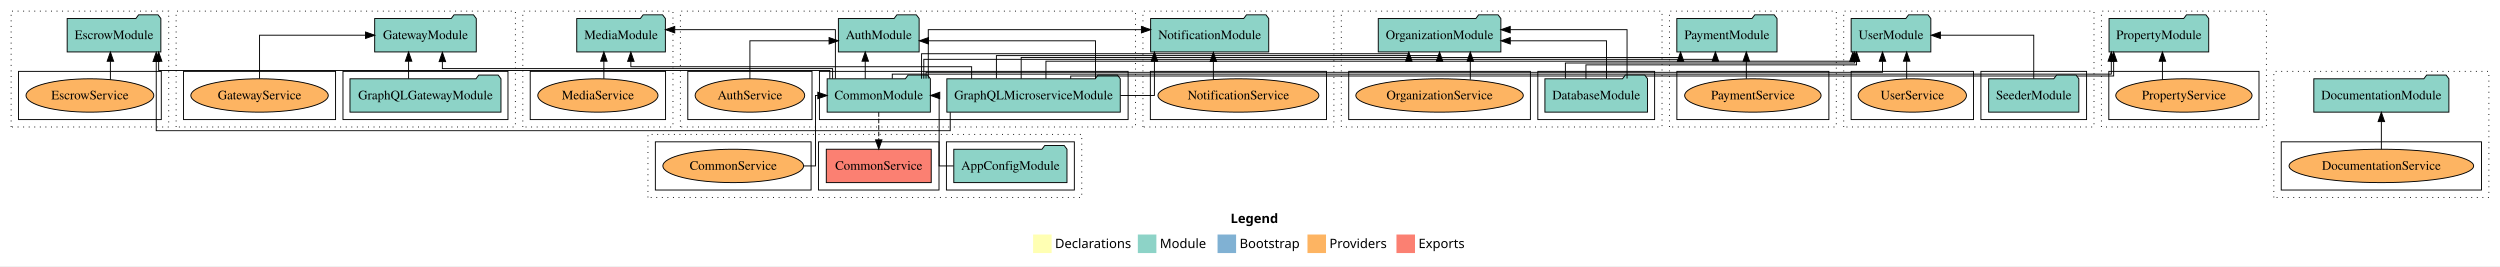
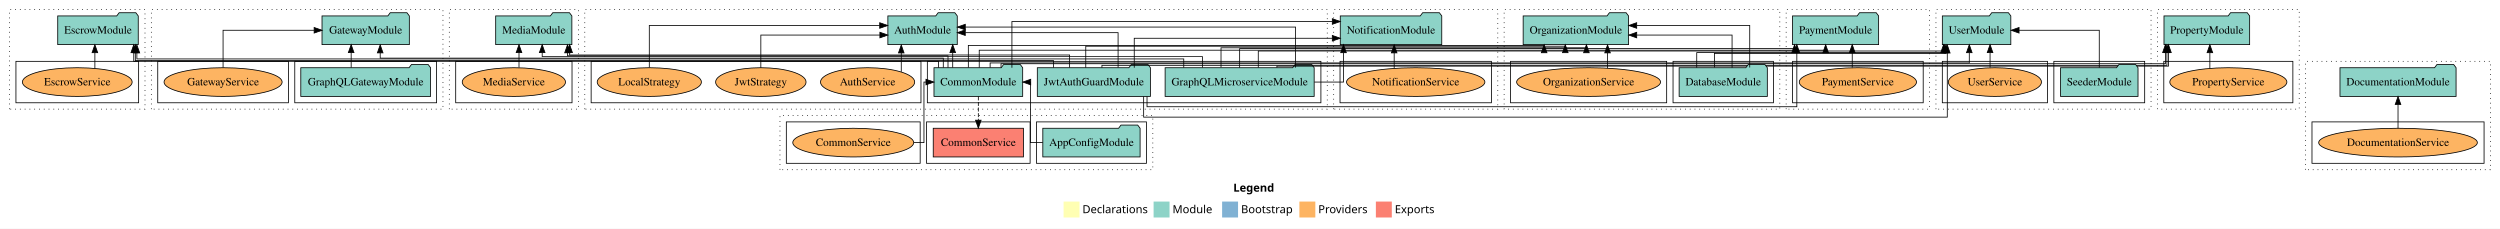
- <svg xmlns="http://www.w3.org/2000/svg" width="2697pt" height="287pt" viewBox="0.00 0.00 2697.00 287.00">
+ <svg xmlns="http://www.w3.org/2000/svg" width="3138pt" height="287pt" viewBox="0.00 0.00 3138.00 287.00">
  <g id="graph0" class="graph" transform="scale(1 1) rotate(0) translate(4 283)">
-     <polygon fill="white" stroke="transparent" points="-4,4 -4,-283 2693,-283 2693,4 -4,4" />
-     <text text-anchor="start" x="1323.51" y="-42.4" font-family="Times-12" font-weight="bold" font-size="14.00">Legend</text>
-     <polygon fill="#ffffb3" stroke="transparent" points="1110.5,-10 1110.5,-30 1130.5,-30 1130.5,-10 1110.5,-10" />
-     <text text-anchor="start" x="1134.13" y="-15.4" font-family="Times-12" font-size="14.00">  Declarations</text>
-     <polygon fill="#8dd3c7" stroke="transparent" points="1223.5,-10 1223.5,-30 1243.5,-30 1243.5,-10 1223.5,-10" />
-     <text text-anchor="start" x="1247.23" y="-15.4" font-family="Times-12" font-size="14.00">  Module</text>
-     <polygon fill="#80b1d3" stroke="transparent" points="1309.5,-10 1309.5,-30 1329.5,-30 1329.5,-10 1309.5,-10" />
-     <text text-anchor="start" x="1333.28" y="-15.4" font-family="Times-12" font-size="14.00">  Bootstrap</text>
-     <polygon fill="#fdb462" stroke="transparent" points="1406.5,-10 1406.5,-30 1426.5,-30 1426.5,-10 1406.5,-10" />
-     <text text-anchor="start" x="1430.17" y="-15.4" font-family="Times-12" font-size="14.00">  Providers</text>
-     <polygon fill="#fb8072" stroke="transparent" points="1502.5,-10 1502.5,-30 1522.5,-30 1522.5,-10 1502.5,-10" />
-     <text text-anchor="start" x="1526.23" y="-15.4" font-family="Times-12" font-size="14.00">  Exports</text>
+     <polygon fill="white" stroke="transparent" points="-4,4 -4,-283 3134,-283 3134,4 -4,4" />
+     <text text-anchor="start" x="1544.01" y="-42.4" font-family="Times-12" font-weight="bold" font-size="14.00">Legend</text>
+     <polygon fill="#ffffb3" stroke="transparent" points="1331,-10 1331,-30 1351,-30 1351,-10 1331,-10" />
+     <text text-anchor="start" x="1354.63" y="-15.4" font-family="Times-12" font-size="14.00">  Declarations</text>
+     <polygon fill="#8dd3c7" stroke="transparent" points="1444,-10 1444,-30 1464,-30 1464,-10 1444,-10" />
+     <text text-anchor="start" x="1467.73" y="-15.4" font-family="Times-12" font-size="14.00">  Module</text>
+     <polygon fill="#80b1d3" stroke="transparent" points="1530,-10 1530,-30 1550,-30 1550,-10 1530,-10" />
+     <text text-anchor="start" x="1553.78" y="-15.4" font-family="Times-12" font-size="14.00">  Bootstrap</text>
+     <polygon fill="#fdb462" stroke="transparent" points="1627,-10 1627,-30 1647,-30 1647,-10 1627,-10" />
+     <text text-anchor="start" x="1650.67" y="-15.4" font-family="Times-12" font-size="14.00">  Providers</text>
+     <polygon fill="#fb8072" stroke="transparent" points="1723,-10 1723,-30 1743,-30 1743,-10 1723,-10" />
+     <text text-anchor="start" x="1746.73" y="-15.4" font-family="Times-12" font-size="14.00">  Exports</text>
    <g id="clust7" class="cluster">
-       <polygon fill="none" stroke="black" stroke-dasharray="1,5" points="730,-146 730,-271 1221,-271 1221,-146 730,-146" />
+       <polygon fill="none" stroke="black" stroke-dasharray="1,5" points="730,-146 730,-271 1662,-271 1662,-146 730,-146" />
    </g>
    <g id="clust9" class="cluster">
-       <polygon fill="none" stroke="black" points="880,-154 880,-206 1213,-206 1213,-154 880,-154" />
+       <polygon fill="none" stroke="black" points="1160,-154 1160,-206 1654,-206 1654,-154 1160,-154" />
    </g>
    <g id="clust12" class="cluster">
-       <polygon fill="none" stroke="black" points="738,-154 738,-206 872,-206 872,-154 738,-154" />
+       <polygon fill="none" stroke="black" points="738,-154 738,-206 1152,-206 1152,-154 738,-154" />
    </g>
    <g id="clust19" class="cluster">
-       <polygon fill="none" stroke="black" stroke-dasharray="1,5" points="695,-70 695,-138 1163,-138 1163,-70 695,-70" />
+       <polygon fill="none" stroke="black" stroke-dasharray="1,5" points="975,-70 975,-138 1443,-138 1443,-70 975,-70" />
    </g>
    <g id="clust21" class="cluster">
-       <polygon fill="none" stroke="black" points="1017,-78 1017,-130 1155,-130 1155,-78 1017,-78" />
+       <polygon fill="none" stroke="black" points="1297,-78 1297,-130 1435,-130 1435,-78 1297,-78" />
    </g>
    <g id="clust22" class="cluster">
-       <polygon fill="none" stroke="black" points="879,-78 879,-130 1009,-130 1009,-78 879,-78" />
+       <polygon fill="none" stroke="black" points="1159,-78 1159,-130 1289,-130 1289,-78 1159,-78" />
    </g>
    <g id="clust24" class="cluster">
-       <polygon fill="none" stroke="black" points="703,-78 703,-130 871,-130 871,-78 703,-78" />
+       <polygon fill="none" stroke="black" points="983,-78 983,-130 1151,-130 1151,-78 983,-78" />
    </g>
    <g id="clust31" class="cluster">
-       <polygon fill="none" stroke="black" stroke-dasharray="1,5" points="2449,-70 2449,-206 2681,-206 2681,-70 2449,-70" />
+       <polygon fill="none" stroke="black" stroke-dasharray="1,5" points="2890,-70 2890,-206 3122,-206 3122,-70 2890,-70" />
    </g>
    <g id="clust36" class="cluster">
-       <polygon fill="none" stroke="black" points="2457,-78 2457,-130 2673,-130 2673,-78 2457,-78" />
+       <polygon fill="none" stroke="black" points="2898,-78 2898,-130 3114,-130 3114,-78 2898,-78" />
    </g>
    <g id="clust37" class="cluster">
      <polygon fill="none" stroke="black" stroke-dasharray="1,5" points="8,-146 8,-271 178,-271 178,-146 8,-146" />
    </g>
    <g id="clust42" class="cluster">
      <polygon fill="none" stroke="black" points="16,-154 16,-206 170,-206 170,-154 16,-154" />
    </g>
    <g id="clust43" class="cluster">
      <polygon fill="none" stroke="black" stroke-dasharray="1,5" points="186,-146 186,-271 552,-271 552,-146 186,-146" />
    </g>
    <g id="clust45" class="cluster">
      <polygon fill="none" stroke="black" points="366,-154 366,-206 544,-206 544,-154 366,-154" />
    </g>
    <g id="clust48" class="cluster">
      <polygon fill="none" stroke="black" points="194,-154 194,-206 358,-206 358,-154 194,-154" />
    </g>
-     <g id="clust61" class="cluster">
+     <g id="clust67" class="cluster">
      <polygon fill="none" stroke="black" stroke-dasharray="1,5" points="560,-146 560,-271 722,-271 722,-146 560,-146" />
    </g>
-     <g id="clust66" class="cluster">
+     <g id="clust72" class="cluster">
      <polygon fill="none" stroke="black" points="568,-154 568,-206 714,-206 714,-154 568,-154" />
    </g>
-     <g id="clust67" class="cluster">
-       <polygon fill="none" stroke="black" stroke-dasharray="1,5" points="1229,-146 1229,-271 1435,-271 1435,-146 1229,-146" />
-     </g>
-     <g id="clust72" class="cluster">
-       <polygon fill="none" stroke="black" points="1237,-154 1237,-206 1427,-206 1427,-154 1237,-154" />
-     </g>
    <g id="clust73" class="cluster">
-       <polygon fill="none" stroke="black" stroke-dasharray="1,5" points="1443,-146 1443,-271 1789,-271 1789,-146 1443,-146" />
-     </g>
-     <g id="clust75" class="cluster">
-       <polygon fill="none" stroke="black" points="1655,-154 1655,-206 1781,-206 1781,-154 1655,-154" />
+       <polygon fill="none" stroke="black" stroke-dasharray="1,5" points="1670,-146 1670,-271 1876,-271 1876,-146 1670,-146" />
    </g>
    <g id="clust78" class="cluster">
-       <polygon fill="none" stroke="black" points="1451,-154 1451,-206 1647,-206 1647,-154 1451,-154" />
+       <polygon fill="none" stroke="black" points="1678,-154 1678,-206 1868,-206 1868,-154 1678,-154" />
    </g>
    <g id="clust79" class="cluster">
-       <polygon fill="none" stroke="black" stroke-dasharray="1,5" points="1797,-146 1797,-271 1977,-271 1977,-146 1797,-146" />
+       <polygon fill="none" stroke="black" stroke-dasharray="1,5" points="1884,-146 1884,-271 2230,-271 2230,-146 1884,-146" />
+     </g>
+     <g id="clust81" class="cluster">
+       <polygon fill="none" stroke="black" points="2096,-154 2096,-206 2222,-206 2222,-154 2096,-154" />
    </g>
    <g id="clust84" class="cluster">
-       <polygon fill="none" stroke="black" points="1805,-154 1805,-206 1969,-206 1969,-154 1805,-154" />
+       <polygon fill="none" stroke="black" points="1892,-154 1892,-206 2088,-206 2088,-154 1892,-154" />
    </g>
    <g id="clust85" class="cluster">
-       <polygon fill="none" stroke="black" stroke-dasharray="1,5" points="2263,-146 2263,-271 2441,-271 2441,-146 2263,-146" />
+       <polygon fill="none" stroke="black" stroke-dasharray="1,5" points="2238,-146 2238,-271 2418,-271 2418,-146 2238,-146" />
    </g>
    <g id="clust90" class="cluster">
-       <polygon fill="none" stroke="black" points="2271,-154 2271,-206 2433,-206 2433,-154 2271,-154" />
-     </g>
-     <g id="clust97" class="cluster">
-       <polygon fill="none" stroke="black" stroke-dasharray="1,5" points="1985,-146 1985,-271 2255,-271 2255,-146 1985,-146" />
-     </g>
-     <g id="clust99" class="cluster">
-       <polygon fill="none" stroke="black" points="2133,-154 2133,-206 2247,-206 2247,-154 2133,-154" />
-     </g>
-     <g id="clust102" class="cluster">
-       <polygon fill="none" stroke="black" points="1993,-154 1993,-206 2125,-206 2125,-154 1993,-154" />
+       <polygon fill="none" stroke="black" points="2246,-154 2246,-206 2410,-206 2410,-154 2246,-154" />
+     </g>
+     <g id="clust91" class="cluster">
+       <polygon fill="none" stroke="black" stroke-dasharray="1,5" points="2704,-146 2704,-271 2882,-271 2882,-146 2704,-146" />
+     </g>
+     <g id="clust96" class="cluster">
+       <polygon fill="none" stroke="black" points="2712,-154 2712,-206 2874,-206 2874,-154 2712,-154" />
+     </g>
+     <g id="clust103" class="cluster">
+       <polygon fill="none" stroke="black" stroke-dasharray="1,5" points="2426,-146 2426,-271 2696,-271 2696,-146 2426,-146" />
+     </g>
+     <g id="clust105" class="cluster">
+       <polygon fill="none" stroke="black" points="2574,-154 2574,-206 2688,-206 2688,-154 2574,-154" />
+     </g>
+     <g id="clust108" class="cluster">
+       <polygon fill="none" stroke="black" points="2434,-154 2434,-206 2566,-206 2566,-154 2434,-154" />
    </g>
    <g id="node1" class="node">
-       <polygon fill="#8dd3c7" stroke="black" points="999.67,-198 996.67,-202 975.67,-202 972.67,-198 888.33,-198 888.33,-162 999.67,-162 999.67,-198" />
-       <text text-anchor="middle" x="944" y="-175.8" font-family="Times,serif" font-size="14.00">CommonModule</text>
-     </g>
-     <g id="node3" class="node">
-       <polygon fill="#8dd3c7" stroke="black" points="987.55,-263 984.55,-267 963.55,-267 960.55,-263 900.45,-263 900.45,-227 987.55,-227 987.55,-263" />
-       <text text-anchor="middle" x="944" y="-240.8" font-family="Times,serif" font-size="14.00">AuthModule</text>
+       <polygon fill="#8dd3c7" stroke="black" points="1279.67,-198 1276.67,-202 1255.67,-202 1252.67,-198 1168.33,-198 1168.33,-162 1279.67,-162 1279.67,-198" />
+       <text text-anchor="middle" x="1224" y="-175.8" font-family="Times,serif" font-size="14.00">CommonModule</text>
+     </g>
+     <g id="node4" class="node">
+       <polygon fill="#8dd3c7" stroke="black" points="1197.55,-263 1194.55,-267 1173.55,-267 1170.55,-263 1110.45,-263 1110.45,-227 1197.55,-227 1197.55,-263" />
+       <text text-anchor="middle" x="1154" y="-240.8" font-family="Times,serif" font-size="14.00">AuthModule</text>
    </g>
    <g id="edge1" class="edge">
-       <path fill="none" stroke="black" d="M929.41,-198.11C929.41,-198.11 929.41,-216.99 929.41,-216.99" />
-       <polygon fill="black" stroke="black" points="925.91,-216.99 929.41,-226.99 932.91,-216.99 925.91,-216.99" />
-     </g>
-     <g id="node6" class="node">
-       <polygon fill="#fb8072" stroke="black" points="1000.6,-122 887.4,-122 887.4,-86 1000.6,-86 1000.6,-122" />
-       <text text-anchor="middle" x="944" y="-99.8" font-family="Times,serif" font-size="14.00">CommonService </text>
-     </g>
-     <g id="edge5" class="edge">
-       <path fill="none" stroke="black" stroke-dasharray="5,2" d="M944,-161.99C944,-161.99 944,-132.15 944,-132.15" />
-       <polygon fill="black" stroke="black" points="947.5,-132.15 944,-122.15 940.5,-132.15 947.5,-132.15" />
-     </g>
-     <g id="node10" class="node">
+       <path fill="none" stroke="black" d="M1191.85,-198.11C1191.85,-198.11 1191.85,-216.99 1191.85,-216.99" />
+       <polygon fill="black" stroke="black" points="1188.35,-216.99 1191.85,-226.99 1195.35,-216.99 1188.35,-216.99" />
+     </g>
+     <g id="node9" class="node">
+       <polygon fill="#fb8072" stroke="black" points="1280.6,-122 1167.4,-122 1167.4,-86 1280.6,-86 1280.6,-122" />
+       <text text-anchor="middle" x="1224" y="-99.8" font-family="Times,serif" font-size="14.00">CommonService </text>
+     </g>
+     <g id="edge8" class="edge">
+       <path fill="none" stroke="black" stroke-dasharray="5,2" d="M1224,-161.99C1224,-161.99 1224,-132.15 1224,-132.15" />
+       <polygon fill="black" stroke="black" points="1227.5,-132.15 1224,-122.15 1220.5,-132.15 1227.5,-132.15" />
+     </g>
+     <g id="node13" class="node">
      <polygon fill="#8dd3c7" stroke="black" points="169.53,-263 166.53,-267 145.53,-267 142.53,-263 68.47,-263 68.47,-227 169.53,-227 169.53,-263" />
      <text text-anchor="middle" x="119" y="-240.8" font-family="Times,serif" font-size="14.00">EscrowModule</text>
    </g>
-     <g id="edge8" class="edge">
-       <path fill="none" stroke="black" d="M891.18,-198.16C891.18,-203.04 891.18,-207 891.18,-207 891.18,-207 167.16,-207 167.16,-207 167.16,-207 167.16,-216.89 167.16,-216.89" />
-       <polygon fill="black" stroke="black" points="163.66,-216.89 167.16,-226.89 170.66,-216.89 163.66,-216.89" />
-     </g>
-     <g id="node13" class="node">
+     <g id="edge11" class="edge">
+       <path fill="none" stroke="black" d="M1174.09,-198.06C1174.09,-202.49 1174.09,-206 1174.09,-206 1174.09,-206 163.9,-206 163.9,-206 163.9,-206 163.9,-216.87 163.9,-216.87" />
+       <polygon fill="black" stroke="black" points="160.4,-216.87 163.9,-226.87 167.4,-216.87 160.4,-216.87" />
+     </g>
+     <g id="node16" class="node">
      <polygon fill="#8dd3c7" stroke="black" points="509.8,-263 506.8,-267 485.8,-267 482.8,-263 400.2,-263 400.2,-227 509.8,-227 509.8,-263" />
      <text text-anchor="middle" x="455" y="-240.8" font-family="Times,serif" font-size="14.00">GatewayModule</text>
    </g>
-     <g id="edge11" class="edge">
-       <path fill="none" stroke="black" d="M894.2,-198.2C894.2,-204.03 894.2,-209 894.2,-209 894.2,-209 473.22,-209 473.22,-209 473.22,-209 473.22,-216.58 473.22,-216.58" />
-       <polygon fill="black" stroke="black" points="469.72,-216.58 473.22,-226.58 476.72,-216.58 469.72,-216.58" />
-     </g>
-     <g id="node15" class="node">
+     <g id="edge15" class="edge">
+       <path fill="none" stroke="black" d="M1180.01,-198.14C1180.01,-204.46 1180.01,-210 1180.01,-210 1180.01,-210 473.22,-210 473.22,-210 473.22,-210 473.22,-216.68 473.22,-216.68" />
+       <polygon fill="black" stroke="black" points="469.72,-216.68 473.22,-226.68 476.72,-216.68 469.72,-216.68" />
+     </g>
+     <g id="node18" class="node">
      <polygon fill="#8dd3c7" stroke="black" points="713.81,-263 710.81,-267 689.81,-267 686.81,-263 618.19,-263 618.19,-227 713.81,-227 713.81,-263" />
      <text text-anchor="middle" x="666" y="-240.8" font-family="Times,serif" font-size="14.00">MediaModule</text>
    </g>
-     <g id="edge14" class="edge">
-       <path fill="none" stroke="black" d="M897.21,-198.28C897.21,-219.32 897.21,-251 897.21,-251 897.21,-251 723.91,-251 723.91,-251" />
-       <polygon fill="black" stroke="black" points="723.91,-247.5 713.91,-251 723.91,-254.5 723.91,-247.5" />
-     </g>
-     <g id="node17" class="node">
-       <polygon fill="#8dd3c7" stroke="black" points="1364.7,-263 1361.7,-267 1340.7,-267 1337.7,-263 1237.3,-263 1237.3,-227 1364.7,-227 1364.7,-263" />
-       <text text-anchor="middle" x="1301" y="-240.8" font-family="Times,serif" font-size="14.00">NotificationModule</text>
-     </g>
-     <g id="edge17" class="edge">
-       <path fill="none" stroke="black" d="M997.42,-198.28C997.42,-219.32 997.42,-251 997.42,-251 997.42,-251 1227.36,-251 1227.36,-251" />
-       <polygon fill="black" stroke="black" points="1227.36,-254.5 1237.36,-251 1227.36,-247.5 1227.36,-254.5" />
+     <g id="edge18" class="edge">
+       <path fill="none" stroke="black" d="M1185.93,-198.04C1185.93,-205.75 1185.93,-213 1185.93,-213 1185.93,-213 708.33,-213 708.33,-213 708.33,-213 708.33,-216.76 708.33,-216.76" />
+       <polygon fill="black" stroke="black" points="704.83,-216.76 708.33,-226.76 711.83,-216.76 704.83,-216.76" />
    </g>
    <g id="node20" class="node">
-       <polygon fill="#8dd3c7" stroke="black" points="1615.13,-263 1612.13,-267 1591.13,-267 1588.13,-263 1482.87,-263 1482.87,-227 1615.13,-227 1615.13,-263" />
-       <text text-anchor="middle" x="1549" y="-240.8" font-family="Times,serif" font-size="14.00">OrganizationModule</text>
+       <polygon fill="#8dd3c7" stroke="black" points="1805.7,-263 1802.7,-267 1781.7,-267 1778.7,-263 1678.3,-263 1678.3,-227 1805.7,-227 1805.7,-263" />
+       <text text-anchor="middle" x="1742" y="-240.8" font-family="Times,serif" font-size="14.00">NotificationModule</text>
+     </g>
+     <g id="edge22" class="edge">
+       <path fill="none" stroke="black" d="M1266.16,-198.01C1266.16,-220.49 1266.16,-256 1266.16,-256 1266.16,-256 1668.32,-256 1668.32,-256" />
+       <polygon fill="black" stroke="black" points="1668.32,-259.5 1678.32,-256 1668.32,-252.5 1668.32,-259.5" />
+     </g>
+     <g id="node23" class="node">
+       <polygon fill="#8dd3c7" stroke="black" points="2040.13,-263 2037.13,-267 2016.13,-267 2013.13,-263 1907.87,-263 1907.87,-227 2040.13,-227 2040.13,-263" />
+       <text text-anchor="middle" x="1974" y="-240.8" font-family="Times,serif" font-size="14.00">OrganizationModule</text>
+     </g>
+     <g id="edge26" class="edge">
+       <path fill="none" stroke="black" d="M1211.45,-198.18C1211.45,-211.04 1211.45,-226 1211.45,-226 1211.45,-226 1934.21,-226 1934.21,-226 1934.21,-226 1934.21,-226.08 1934.21,-226.08" />
+       <polygon fill="black" stroke="black" points="1930.71,-216.82 1934.21,-226.82 1937.71,-216.82 1930.71,-216.82" />
+     </g>
+     <g id="node25" class="node">
+       <polygon fill="#8dd3c7" stroke="black" points="2354.04,-263 2351.04,-267 2330.04,-267 2327.04,-263 2245.96,-263 2245.96,-227 2354.04,-227 2354.04,-263" />
+       <text text-anchor="middle" x="2300" y="-240.8" font-family="Times,serif" font-size="14.00">PaymentModule</text>
+     </g>
+     <g id="edge32" class="edge">
+       <path fill="none" stroke="black" d="M1225.13,-198.13C1225.13,-208.71 1225.13,-220 1225.13,-220 1225.13,-220 2287.57,-220 2287.57,-220 2287.57,-220 2287.57,-220.68 2287.57,-220.68" />
+       <polygon fill="black" stroke="black" points="2284.07,-216.83 2287.57,-226.83 2291.07,-216.83 2284.07,-216.83" />
+     </g>
+     <g id="node27" class="node">
+       <polygon fill="#8dd3c7" stroke="black" points="2819.76,-263 2816.76,-267 2795.76,-267 2792.76,-263 2712.24,-263 2712.24,-227 2819.76,-227 2819.76,-263" />
+       <text text-anchor="middle" x="2766" y="-240.8" font-family="Times,serif" font-size="14.00">PropertyModule</text>
+     </g>
+     <g id="edge36" class="edge">
+       <path fill="none" stroke="black" d="M1252.48,-198.12C1252.48,-200.97 1252.48,-203 1252.48,-203 1252.48,-203 2714.03,-203 2714.03,-203 2714.03,-203 2714.03,-216.94 2714.03,-216.94" />
+       <polygon fill="black" stroke="black" points="2710.53,-216.94 2714.03,-226.94 2717.53,-216.94 2710.53,-216.94" />
+     </g>
+     <g id="node30" class="node">
+       <polygon fill="#8dd3c7" stroke="black" points="2519.98,-263 2516.98,-267 2495.98,-267 2492.98,-263 2434.02,-263 2434.02,-227 2519.98,-227 2519.98,-263" />
+       <text text-anchor="middle" x="2477" y="-240.8" font-family="Times,serif" font-size="14.00">UserModule</text>
+     </g>
+     <g id="edge40" class="edge">
+       <path fill="none" stroke="black" d="M1238.8,-198.19C1238.8,-201.54 1238.8,-204 1238.8,-204 1238.8,-204 2467.85,-204 2467.85,-204 2467.85,-204 2467.85,-216.9 2467.85,-216.9" />
+       <polygon fill="black" stroke="black" points="2464.35,-216.9 2467.85,-226.9 2471.35,-216.9 2464.35,-216.9" />
+     </g>
+     <g id="node2" class="node">
+       <polygon fill="#8dd3c7" stroke="black" points="1645.54,-198 1642.54,-202 1621.54,-202 1618.54,-198 1458.46,-198 1458.46,-162 1645.54,-162 1645.54,-198" />
+       <text text-anchor="middle" x="1552" y="-175.8" font-family="Times,serif" font-size="14.00">GraphQLMicroserviceModule</text>
+     </g>
+     <g id="edge2" class="edge">
+       <path fill="none" stroke="black" d="M1622.14,-198.13C1622.14,-218.57 1622.14,-249 1622.14,-249 1622.14,-249 1207.62,-249 1207.62,-249" />
+       <polygon fill="black" stroke="black" points="1207.62,-245.5 1197.62,-249 1207.62,-252.5 1207.62,-245.5" />
+     </g>
+     <g id="edge12" class="edge">
+       <path fill="none" stroke="black" d="M1481.86,-198.2C1481.86,-204.03 1481.86,-209 1481.86,-209 1481.86,-209 167.81,-209 167.81,-209 167.81,-209 167.81,-216.58 167.81,-216.58" />
+       <polygon fill="black" stroke="black" points="164.31,-216.58 167.81,-226.58 171.31,-216.58 164.31,-216.58" />
+     </g>
+     <g id="edge19" class="edge">
+       <path fill="none" stroke="black" d="M1505.24,-198.24C1505.24,-205.43 1505.24,-212 1505.24,-212 1505.24,-212 676.56,-212 676.56,-212 676.56,-212 676.56,-216.96 676.56,-216.96" />
+       <polygon fill="black" stroke="black" points="673.06,-216.96 676.56,-226.96 680.06,-216.96 673.06,-216.96" />
+     </g>
+     <g id="edge23" class="edge">
+       <path fill="none" stroke="black" d="M1645.71,-180C1666.44,-180 1682.37,-180 1682.37,-180 1682.37,-180 1682.37,-216.89 1682.37,-216.89" />
+       <polygon fill="black" stroke="black" points="1678.87,-216.89 1682.37,-226.89 1685.87,-216.89 1678.87,-216.89" />
+     </g>
+     <g id="edge29" class="edge">
+       <path fill="none" stroke="black" d="M1528.62,-198.49C1528.62,-210.14 1528.62,-223 1528.62,-223 1528.62,-223 1987.26,-223 1987.26,-223 1987.26,-223 1987.26,-223.38 1987.26,-223.38" />
+       <polygon fill="black" stroke="black" points="1983.76,-216.83 1987.26,-226.83 1990.76,-216.83 1983.76,-216.83" />
+     </g>
+     <g id="edge33" class="edge">
+       <path fill="none" stroke="black" d="M1552,-198.06C1552,-209.44 1552,-222 1552,-222 1552,-222 2248.56,-222 2248.56,-222 2248.56,-222 2248.56,-222.49 2248.56,-222.49" />
+       <polygon fill="black" stroke="black" points="2245.06,-216.88 2248.56,-226.88 2252.06,-216.88 2245.06,-216.88" />
+     </g>
+     <g id="edge37" class="edge">
+       <path fill="none" stroke="black" d="M1598.76,-198.15C1598.76,-199.3 1598.76,-200 1598.76,-200 1598.76,-200 2717.85,-200 2717.85,-200 2717.85,-200 2717.85,-216.96 2717.85,-216.96" />
+       <polygon fill="black" stroke="black" points="2714.35,-216.96 2717.85,-226.96 2721.35,-216.96 2714.35,-216.96" />
+     </g>
+     <g id="edge43" class="edge">
+       <path fill="none" stroke="black" d="M1575.38,-198.13C1575.38,-208.31 1575.38,-219 1575.38,-219 1575.38,-219 2435.57,-219 2435.57,-219 2435.57,-219 2435.57,-219.79 2435.57,-219.79" />
+       <polygon fill="black" stroke="black" points="2432.07,-216.94 2435.57,-226.94 2439.07,-216.94 2432.07,-216.94" />
+     </g>
+     <g id="node3" class="node">
+       <polygon fill="#8dd3c7" stroke="black" points="1439.97,-198 1436.97,-202 1415.97,-202 1412.97,-198 1298.03,-198 1298.03,-162 1439.97,-162 1439.97,-198" />
+       <text text-anchor="middle" x="1369" y="-175.8" font-family="Times,serif" font-size="14.00">JwtAuthGuardModule</text>
+     </g>
+     <g id="edge3" class="edge">
+       <path fill="none" stroke="black" d="M1399.42,-198.27C1399.42,-216.56 1399.42,-242 1399.42,-242 1399.42,-242 1207.59,-242 1207.59,-242" />
+       <polygon fill="black" stroke="black" points="1207.59,-238.5 1197.59,-242 1207.59,-245.5 1207.59,-238.5" />
+     </g>
+     <g id="edge13" class="edge">
+       <path fill="none" stroke="black" d="M1318.3,-198.16C1318.3,-203.04 1318.3,-207 1318.3,-207 1318.3,-207 165.86,-207 165.86,-207 165.86,-207 165.86,-216.89 165.86,-216.89" />
+       <polygon fill="black" stroke="black" points="162.36,-216.89 165.86,-226.89 169.36,-216.89 162.36,-216.89" />
    </g>
    <g id="edge20" class="edge">
-       <path fill="none" stroke="black" d="M990.19,-198.04C990.19,-210.56 990.19,-225 990.19,-225 990.19,-225 1515.84,-225 1515.84,-225 1515.84,-225 1515.84,-225.18 1515.84,-225.18" />
-       <polygon fill="black" stroke="black" points="1512.34,-216.85 1515.84,-226.85 1519.34,-216.85 1512.34,-216.85" />
-     </g>
-     <g id="node22" class="node">
-       <polygon fill="#8dd3c7" stroke="black" points="1913.04,-263 1910.04,-267 1889.04,-267 1886.04,-263 1804.96,-263 1804.96,-227 1913.04,-227 1913.04,-263" />
-       <text text-anchor="middle" x="1859" y="-240.8" font-family="Times,serif" font-size="14.00">PaymentModule</text>
-     </g>
-     <g id="edge25" class="edge">
-       <path fill="none" stroke="black" d="M992.6,-198.13C992.6,-208.31 992.6,-219 992.6,-219 992.6,-219 1846.57,-219 1846.57,-219 1846.57,-219 1846.57,-219.79 1846.57,-219.79" />
-       <polygon fill="black" stroke="black" points="1843.07,-216.94 1846.57,-226.94 1850.07,-216.94 1843.07,-216.94" />
-     </g>
-     <g id="node24" class="node">
-       <polygon fill="#8dd3c7" stroke="black" points="2378.76,-263 2375.76,-267 2354.76,-267 2351.76,-263 2271.24,-263 2271.24,-227 2378.76,-227 2378.76,-263" />
-       <text text-anchor="middle" x="2325" y="-240.8" font-family="Times,serif" font-size="14.00">PropertyModule</text>
-     </g>
-     <g id="edge28" class="edge">
-       <path fill="none" stroke="black" d="M958.59,-198.12C958.59,-200.97 958.59,-203 958.59,-203 958.59,-203 2273.67,-203 2273.67,-203 2273.67,-203 2273.67,-216.94 2273.67,-216.94" />
-       <polygon fill="black" stroke="black" points="2270.17,-216.94 2273.67,-226.94 2277.17,-216.94 2270.17,-216.94" />
-     </g>
-     <g id="node27" class="node">
-       <polygon fill="#8dd3c7" stroke="black" points="2078.98,-263 2075.98,-267 2054.98,-267 2051.98,-263 1993.02,-263 1993.02,-227 2078.98,-227 2078.98,-263" />
-       <text text-anchor="middle" x="2036" y="-240.8" font-family="Times,serif" font-size="14.00">UserModule</text>
-     </g>
-     <g id="edge31" class="edge">
-       <path fill="none" stroke="black" d="M995.01,-198.17C995.01,-202.05 995.01,-205 995.01,-205 995.01,-205 2026.85,-205 2026.85,-205 2026.85,-205 2026.85,-216.87 2026.85,-216.87" />
-       <polygon fill="black" stroke="black" points="2023.35,-216.87 2026.85,-226.87 2030.35,-216.87 2023.35,-216.87" />
-     </g>
-     <g id="node2" class="node">
-       <polygon fill="#8dd3c7" stroke="black" points="1204.54,-198 1201.54,-202 1180.54,-202 1177.54,-198 1017.46,-198 1017.46,-162 1204.54,-162 1204.54,-198" />
-       <text text-anchor="middle" x="1111" y="-175.8" font-family="Times,serif" font-size="14.00">GraphQLMicroserviceModule</text>
-     </g>
-     <g id="edge2" class="edge">
-       <path fill="none" stroke="black" d="M1177.8,-198.02C1177.8,-215.37 1177.8,-239 1177.8,-239 1177.8,-239 997.7,-239 997.7,-239" />
-       <polygon fill="black" stroke="black" points="997.7,-235.5 987.7,-239 997.7,-242.5 997.7,-235.5" />
+       <path fill="none" stroke="black" d="M1338.58,-198.19C1338.58,-206.28 1338.58,-214 1338.58,-214 1338.58,-214 710.99,-214 710.99,-214 710.99,-214 710.99,-216.97 710.99,-216.97" />
+       <polygon fill="black" stroke="black" points="707.49,-216.97 710.99,-226.97 714.49,-216.97 707.49,-216.97" />
+     </g>
+     <g id="edge24" class="edge">
+       <path fill="none" stroke="black" d="M1419.7,-198.01C1419.7,-214.05 1419.7,-235 1419.7,-235 1419.7,-235 1668.32,-235 1668.32,-235" />
+       <polygon fill="black" stroke="black" points="1668.32,-238.5 1678.32,-235 1668.32,-231.5 1668.32,-238.5" />
+     </g>
+     <g id="edge30" class="edge">
+       <path fill="none" stroke="black" d="M1358.86,-198.04C1358.86,-210.56 1358.86,-225 1358.86,-225 1358.86,-225 1960.74,-225 1960.74,-225 1960.74,-225 1960.74,-225.18 1960.74,-225.18" />
+       <polygon fill="black" stroke="black" points="1957.24,-216.85 1960.74,-226.85 1964.24,-216.85 1957.24,-216.85" />
+     </g>
+     <g id="edge34" class="edge">
+       <path fill="none" stroke="black" d="M1435.75,-161.97C1435.75,-155.15 1435.75,-149 1435.75,-149 1435.75,-149 2251.39,-149 2251.39,-149 2251.39,-149 2251.39,-216.94 2251.39,-216.94" />
+       <polygon fill="black" stroke="black" points="2247.89,-216.94 2251.39,-226.94 2254.89,-216.94 2247.89,-216.94" />
+     </g>
+     <g id="edge38" class="edge">
+       <path fill="none" stroke="black" d="M1379.14,-198.08C1379.14,-199.85 1379.14,-201 1379.14,-201 1379.14,-201 2715.94,-201 2715.94,-201 2715.94,-201 2715.94,-216.85 2715.94,-216.85" />
+       <polygon fill="black" stroke="black" points="2712.44,-216.85 2715.94,-226.85 2719.44,-216.85 2712.44,-216.85" />
+     </g>
+     <g id="edge44" class="edge">
+       <path fill="none" stroke="black" d="M1431.51,-161.85C1431.51,-149.73 1431.51,-136 1431.51,-136 1431.51,-136 2440.23,-136 2440.23,-136 2440.23,-136 2440.23,-216.51 2440.23,-216.51" />
+       <polygon fill="black" stroke="black" points="2436.73,-216.51 2440.23,-226.51 2443.73,-216.51 2436.73,-216.51" />
+     </g>
+     <g id="node5" class="node">
+       <ellipse fill="#fdb462" stroke="black" cx="1085" cy="-180" rx="59.11" ry="18" />
+       <text text-anchor="middle" x="1085" y="-175.8" font-family="Times,serif" font-size="14.00">AuthService</text>
+     </g>
+     <g id="edge4" class="edge">
+       <path fill="none" stroke="black" d="M1127.27,-192.84C1127.27,-192.84 1127.27,-216.52 1127.27,-216.52" />
+       <polygon fill="black" stroke="black" points="1123.77,-216.52 1127.27,-226.52 1130.77,-216.52 1123.77,-216.52" />
+     </g>
+     <g id="node6" class="node">
+       <ellipse fill="#fdb462" stroke="black" cx="951" cy="-180" rx="56.76" ry="18" />
+       <text text-anchor="middle" x="951" y="-175.8" font-family="Times,serif" font-size="14.00">JwtStrategy</text>
+     </g>
+     <g id="edge5" class="edge">
+       <path fill="none" stroke="black" d="M951,-198.02C951,-215.37 951,-239 951,-239 951,-239 1100.45,-239 1100.45,-239" />
+       <polygon fill="black" stroke="black" points="1100.45,-242.5 1110.45,-239 1100.45,-235.5 1100.45,-242.5" />
+     </g>
+     <g id="node7" class="node">
+       <ellipse fill="#fdb462" stroke="black" cx="811" cy="-180" rx="65.41" ry="18" />
+       <text text-anchor="middle" x="811" y="-175.8" font-family="Times,serif" font-size="14.00">LocalStrategy</text>
+     </g>
+     <g id="edge6" class="edge">
+       <path fill="none" stroke="black" d="M811,-198.28C811,-219.32 811,-251 811,-251 811,-251 1100.21,-251 1100.21,-251" />
+       <polygon fill="black" stroke="black" points="1100.21,-254.5 1110.21,-251 1100.21,-247.5 1100.21,-254.5" />
+     </g>
+     <g id="node8" class="node">
+       <polygon fill="#8dd3c7" stroke="black" points="1427.05,-122 1424.05,-126 1403.05,-126 1400.05,-122 1304.95,-122 1304.95,-86 1427.05,-86 1427.05,-122" />
+       <text text-anchor="middle" x="1366" y="-99.8" font-family="Times,serif" font-size="14.00">AppConfigModule</text>
+     </g>
+     <g id="edge7" class="edge">
+       <path fill="none" stroke="black" d="M1304.91,-104C1295.81,-104 1289.41,-104 1289.41,-104 1289.41,-104 1289.41,-180 1289.41,-180 1289.41,-180 1288.44,-180 1288.44,-180" />
+       <polygon fill="black" stroke="black" points="1289.76,-176.5 1279.76,-180 1289.76,-183.5 1289.76,-176.5" />
+     </g>
+     <g id="node10" class="node">
+       <ellipse fill="#fdb462" stroke="black" cx="1067" cy="-104" rx="75.88" ry="18" />
+       <text text-anchor="middle" x="1067" y="-99.8" font-family="Times,serif" font-size="14.00">CommonService</text>
    </g>
    <g id="edge9" class="edge">
-       <path fill="none" stroke="black" d="M1021.1,-161.89C1021.1,-152.1 1021.1,-142 1021.1,-142 1021.1,-142 164.55,-142 164.55,-142 164.55,-142 164.55,-216.59 164.55,-216.59" />
-       <polygon fill="black" stroke="black" points="161.05,-216.59 164.55,-226.59 168.05,-216.59 161.05,-216.59" />
-     </g>
-     <g id="edge15" class="edge">
-       <path fill="none" stroke="black" d="M1044.2,-198.03C1044.2,-204.85 1044.2,-211 1044.2,-211 1044.2,-211 676.56,-211 676.56,-211 676.56,-211 676.56,-216.81 676.56,-216.81" />
-       <polygon fill="black" stroke="black" points="673.06,-216.81 676.56,-226.81 680.06,-216.81 673.06,-216.81" />
-     </g>
-     <g id="edge18" class="edge">
-       <path fill="none" stroke="black" d="M1204.71,-180C1225.44,-180 1241.37,-180 1241.37,-180 1241.37,-180 1241.37,-216.89 1241.37,-216.89" />
-       <polygon fill="black" stroke="black" points="1237.87,-216.89 1241.37,-226.89 1244.87,-216.89 1237.87,-216.89" />
-     </g>
-     <g id="edge23" class="edge">
-       <path fill="none" stroke="black" d="M1070.92,-198.49C1070.92,-210.14 1070.92,-223 1070.92,-223 1070.92,-223 1549,-223 1549,-223 1549,-223 1549,-223.38 1549,-223.38" />
-       <polygon fill="black" stroke="black" points="1545.5,-216.83 1549,-226.83 1552.5,-216.83 1545.5,-216.83" />
-     </g>
-     <g id="edge26" class="edge">
-       <path fill="none" stroke="black" d="M1097.64,-198.1C1097.64,-209.09 1097.64,-221 1097.64,-221 1097.64,-221 1808.97,-221 1808.97,-221 1808.97,-221 1808.97,-221.58 1808.97,-221.58" />
-       <polygon fill="black" stroke="black" points="1805.47,-216.81 1808.97,-226.81 1812.47,-216.81 1805.47,-216.81" />
-     </g>
-     <g id="edge29" class="edge">
-       <path fill="none" stroke="black" d="M1151.08,-198.08C1151.08,-199.85 1151.08,-201 1151.08,-201 1151.08,-201 2276.21,-201 2276.21,-201 2276.21,-201 2276.21,-216.85 2276.21,-216.85" />
-       <polygon fill="black" stroke="black" points="2272.71,-216.85 2276.21,-226.85 2279.71,-216.85 2272.71,-216.85" />
-     </g>
-     <g id="edge34" class="edge">
-       <path fill="none" stroke="black" d="M1124.36,-198.07C1124.36,-207.46 1124.36,-217 1124.36,-217 1124.36,-217 1994.95,-217 1994.95,-217 1994.95,-217 1994.95,-217.98 1994.95,-217.98" />
-       <polygon fill="black" stroke="black" points="1991.45,-216.79 1994.95,-226.79 1998.45,-216.79 1991.45,-216.79" />
-     </g>
-     <g id="node4" class="node">
-       <ellipse fill="#fdb462" stroke="black" cx="805" cy="-180" rx="59.11" ry="18" />
-       <text text-anchor="middle" x="805" y="-175.8" font-family="Times,serif" font-size="14.00">AuthService</text>
-     </g>
-     <g id="edge3" class="edge">
-       <path fill="none" stroke="black" d="M805,-198.02C805,-215.37 805,-239 805,-239 805,-239 890.4,-239 890.4,-239" />
-       <polygon fill="black" stroke="black" points="890.4,-242.5 900.4,-239 890.4,-235.5 890.4,-242.5" />
-     </g>
-     <g id="node5" class="node">
-       <polygon fill="#8dd3c7" stroke="black" points="1147.05,-122 1144.05,-126 1123.05,-126 1120.05,-122 1024.95,-122 1024.95,-86 1147.05,-86 1147.05,-122" />
-       <text text-anchor="middle" x="1086" y="-99.8" font-family="Times,serif" font-size="14.00">AppConfigModule</text>
-     </g>
-     <g id="edge4" class="edge">
-       <path fill="none" stroke="black" d="M1024.69,-104C1015.56,-104 1009.14,-104 1009.14,-104 1009.14,-104 1009.14,-180 1009.14,-180 1009.14,-180 1008.21,-180 1008.21,-180" />
-       <polygon fill="black" stroke="black" points="1009.81,-176.5 999.81,-180 1009.81,-183.5 1009.81,-176.5" />
-     </g>
-     <g id="node7" class="node">
-       <ellipse fill="#fdb462" stroke="black" cx="787" cy="-104" rx="75.88" ry="18" />
-       <text text-anchor="middle" x="787" y="-99.8" font-family="Times,serif" font-size="14.00">CommonService</text>
-     </g>
-     <g id="edge6" class="edge">
-       <path fill="none" stroke="black" d="M863.04,-104C870.71,-104 875.75,-104 875.75,-104 875.75,-104 875.75,-180 875.75,-180 875.75,-180 878.27,-180 878.27,-180" />
-       <polygon fill="black" stroke="black" points="878.27,-183.5 888.27,-180 878.27,-176.5 878.27,-183.5" />
-     </g>
-     <g id="node8" class="node">
-       <ellipse fill="#fdb462" stroke="black" cx="2565" cy="-104" rx="99.56" ry="18" />
-       <text text-anchor="middle" x="2565" y="-99.8" font-family="Times,serif" font-size="14.00">DocumentationService</text>
-     </g>
-     <g id="node9" class="node">
-       <polygon fill="#8dd3c7" stroke="black" points="2637.86,-198 2634.86,-202 2613.86,-202 2610.86,-198 2492.14,-198 2492.14,-162 2637.86,-162 2637.86,-198" />
-       <text text-anchor="middle" x="2565" y="-175.8" font-family="Times,serif" font-size="14.00">DocumentationModule</text>
-     </g>
-     <g id="edge7" class="edge">
-       <path fill="none" stroke="black" d="M2565,-122.01C2565,-122.01 2565,-151.85 2565,-151.85" />
-       <polygon fill="black" stroke="black" points="2561.5,-151.85 2565,-161.85 2568.5,-151.85 2561.5,-151.85" />
+       <path fill="none" stroke="black" d="M1143.04,-104C1150.71,-104 1155.75,-104 1155.75,-104 1155.75,-104 1155.75,-180 1155.75,-180 1155.75,-180 1158.27,-180 1158.27,-180" />
+       <polygon fill="black" stroke="black" points="1158.27,-183.5 1168.27,-180 1158.27,-176.5 1158.27,-183.5" />
    </g>
    <g id="node11" class="node">
+       <ellipse fill="#fdb462" stroke="black" cx="3006" cy="-104" rx="99.56" ry="18" />
+       <text text-anchor="middle" x="3006" y="-99.8" font-family="Times,serif" font-size="14.00">DocumentationService</text>
+     </g>
+     <g id="node12" class="node">
+       <polygon fill="#8dd3c7" stroke="black" points="3078.86,-198 3075.86,-202 3054.86,-202 3051.86,-198 2933.14,-198 2933.14,-162 3078.86,-162 3078.86,-198" />
+       <text text-anchor="middle" x="3006" y="-175.8" font-family="Times,serif" font-size="14.00">DocumentationModule</text>
+     </g>
+     <g id="edge10" class="edge">
+       <path fill="none" stroke="black" d="M3006,-122.01C3006,-122.01 3006,-151.85 3006,-151.85" />
+       <polygon fill="black" stroke="black" points="3002.5,-151.85 3006,-161.85 3009.5,-151.85 3002.5,-151.85" />
+     </g>
+     <g id="node14" class="node">
      <ellipse fill="#fdb462" stroke="black" cx="93" cy="-180" rx="68.9" ry="18" />
      <text text-anchor="middle" x="93" y="-175.8" font-family="Times,serif" font-size="14.00">EscrowService</text>
    </g>
-     <g id="edge10" class="edge">
+     <g id="edge14" class="edge">
      <path fill="none" stroke="black" d="M115.09,-197.08C115.09,-197.08 115.09,-216.9 115.09,-216.9" />
      <polygon fill="black" stroke="black" points="111.59,-216.9 115.09,-226.9 118.59,-216.9 111.59,-216.9" />
    </g>
-     <g id="node12" class="node">
+     <g id="node15" class="node">
      <polygon fill="#8dd3c7" stroke="black" points="536.44,-198 533.44,-202 512.44,-202 509.44,-198 373.56,-198 373.56,-162 536.44,-162 536.44,-198" />
      <text text-anchor="middle" x="455" y="-175.8" font-family="Times,serif" font-size="14.00">GraphQLGatewayModule</text>
    </g>
-     <g id="edge12" class="edge">
+     <g id="edge16" class="edge">
      <path fill="none" stroke="black" d="M436.78,-198.11C436.78,-198.11 436.78,-216.99 436.78,-216.99" />
      <polygon fill="black" stroke="black" points="433.28,-216.99 436.78,-226.99 440.28,-216.99 433.28,-216.99" />
    </g>
-     <g id="node14" class="node">
+     <g id="node17" class="node">
      <ellipse fill="#fdb462" stroke="black" cx="276" cy="-180" rx="74.11" ry="18" />
      <text text-anchor="middle" x="276" y="-175.8" font-family="Times,serif" font-size="14.00">GatewayService</text>
    </g>
-     <g id="edge13" class="edge">
+     <g id="edge17" class="edge">
      <path fill="none" stroke="black" d="M276,-198.11C276,-217.34 276,-245 276,-245 276,-245 390.32,-245 390.32,-245" />
      <polygon fill="black" stroke="black" points="390.32,-248.5 400.32,-245 390.32,-241.5 390.32,-248.5" />
    </g>
-     <g id="node16" class="node">
+     <g id="node19" class="node">
      <ellipse fill="#fdb462" stroke="black" cx="641" cy="-180" rx="64.82" ry="18" />
      <text text-anchor="middle" x="641" y="-175.8" font-family="Times,serif" font-size="14.00">MediaService</text>
    </g>
-     <g id="edge16" class="edge">
+     <g id="edge21" class="edge">
      <path fill="none" stroke="black" d="M647.45,-198.11C647.45,-198.11 647.45,-216.99 647.45,-216.99" />
      <polygon fill="black" stroke="black" points="643.95,-216.99 647.45,-226.99 650.95,-216.99 643.95,-216.99" />
    </g>
-     <g id="node18" class="node">
-       <ellipse fill="#fdb462" stroke="black" cx="1332" cy="-180" rx="86.81" ry="18" />
-       <text text-anchor="middle" x="1332" y="-175.8" font-family="Times,serif" font-size="14.00">NotificationService</text>
-     </g>
-     <g id="edge19" class="edge">
-       <path fill="none" stroke="black" d="M1304.97,-197.42C1304.97,-197.42 1304.97,-216.62 1304.97,-216.62" />
-       <polygon fill="black" stroke="black" points="1301.47,-216.62 1304.97,-226.62 1308.47,-216.62 1301.47,-216.62" />
-     </g>
-     <g id="node19" class="node">
-       <polygon fill="#8dd3c7" stroke="black" points="1773.35,-198 1770.35,-202 1749.35,-202 1746.35,-198 1662.65,-198 1662.65,-162 1773.35,-162 1773.35,-198" />
-       <text text-anchor="middle" x="1718" y="-175.8" font-family="Times,serif" font-size="14.00">DatabaseModule</text>
-     </g>
-     <g id="edge21" class="edge">
-       <path fill="none" stroke="black" d="M1751.26,-198.28C1751.26,-219.32 1751.26,-251 1751.26,-251 1751.26,-251 1625.23,-251 1625.23,-251" />
-       <polygon fill="black" stroke="black" points="1625.23,-247.5 1615.23,-251 1625.23,-254.5 1625.23,-247.5" />
-     </g>
-     <g id="edge22" class="edge">
-       <path fill="none" stroke="black" d="M1729.09,-198.02C1729.09,-215.37 1729.09,-239 1729.09,-239 1729.09,-239 1625.29,-239 1625.29,-239" />
-       <polygon fill="black" stroke="black" points="1625.29,-235.5 1615.29,-239 1625.29,-242.5 1625.29,-235.5" />
-     </g>
-     <g id="edge32" class="edge">
-       <path fill="none" stroke="black" d="M1684.74,-198.32C1684.74,-206.79 1684.74,-215 1684.74,-215 1684.74,-215 1996.9,-215 1996.9,-215 1996.9,-215 1996.9,-216.86 1996.9,-216.86" />
-       <polygon fill="black" stroke="black" points="1993.4,-216.86 1996.9,-226.86 2000.4,-216.86 1993.4,-216.86" />
-     </g>
-     <g id="edge33" class="edge">
-       <path fill="none" stroke="black" d="M1706.91,-198.04C1706.91,-205.75 1706.91,-213 1706.91,-213 1706.91,-213 1998.84,-213 1998.84,-213 1998.84,-213 1998.84,-216.76 1998.84,-216.76" />
-       <polygon fill="black" stroke="black" points="1995.34,-216.76 1998.84,-226.76 2002.34,-216.76 1995.34,-216.76" />
-     </g>
    <g id="node21" class="node">
-       <ellipse fill="#fdb462" stroke="black" cx="1549" cy="-180" rx="90.31" ry="18" />
-       <text text-anchor="middle" x="1549" y="-175.8" font-family="Times,serif" font-size="14.00">OrganizationService</text>
-     </g>
-     <g id="edge24" class="edge">
-       <path fill="none" stroke="black" d="M1582.16,-197.08C1582.16,-197.08 1582.16,-216.9 1582.16,-216.9" />
-       <polygon fill="black" stroke="black" points="1578.66,-216.9 1582.16,-226.9 1585.66,-216.9 1578.66,-216.9" />
-     </g>
-     <g id="node23" class="node">
-       <ellipse fill="#fdb462" stroke="black" cx="1887" cy="-180" rx="73.57" ry="18" />
-       <text text-anchor="middle" x="1887" y="-175.8" font-family="Times,serif" font-size="14.00">PaymentService</text>
+       <ellipse fill="#fdb462" stroke="black" cx="1773" cy="-180" rx="86.81" ry="18" />
+       <text text-anchor="middle" x="1773" y="-175.8" font-family="Times,serif" font-size="14.00">NotificationService</text>
+     </g>
+     <g id="edge25" class="edge">
+       <path fill="none" stroke="black" d="M1745.97,-197.42C1745.97,-197.42 1745.97,-216.62 1745.97,-216.62" />
+       <polygon fill="black" stroke="black" points="1742.47,-216.62 1745.97,-226.62 1749.47,-216.62 1742.47,-216.62" />
+     </g>
+     <g id="node22" class="node">
+       <polygon fill="#8dd3c7" stroke="black" points="2214.35,-198 2211.35,-202 2190.35,-202 2187.35,-198 2103.65,-198 2103.65,-162 2214.35,-162 2214.35,-198" />
+       <text text-anchor="middle" x="2159" y="-175.8" font-family="Times,serif" font-size="14.00">DatabaseModule</text>
    </g>
    <g id="edge27" class="edge">
-       <path fill="none" stroke="black" d="M1879.92,-198.11C1879.92,-198.11 1879.92,-216.99 1879.92,-216.99" />
-       <polygon fill="black" stroke="black" points="1876.42,-216.99 1879.92,-226.99 1883.42,-216.99 1876.42,-216.99" />
-     </g>
-     <g id="node25" class="node">
-       <ellipse fill="#fdb462" stroke="black" cx="2352" cy="-180" rx="73.49" ry="18" />
-       <text text-anchor="middle" x="2352" y="-175.8" font-family="Times,serif" font-size="14.00">PropertyService</text>
-     </g>
-     <g id="edge30" class="edge">
-       <path fill="none" stroke="black" d="M2328.82,-197.08C2328.82,-197.08 2328.82,-216.9 2328.82,-216.9" />
-       <polygon fill="black" stroke="black" points="2325.32,-216.9 2328.82,-226.9 2332.32,-216.9 2325.32,-216.9" />
+       <path fill="none" stroke="black" d="M2170.09,-198.02C2170.09,-215.37 2170.09,-239 2170.09,-239 2170.09,-239 2050.39,-239 2050.39,-239" />
+       <polygon fill="black" stroke="black" points="2050.39,-235.5 2040.39,-239 2050.39,-242.5 2050.39,-235.5" />
+     </g>
+     <g id="edge28" class="edge">
+       <path fill="none" stroke="black" d="M2192.26,-198.28C2192.26,-219.32 2192.26,-251 2192.26,-251 2192.26,-251 2050.37,-251 2050.37,-251" />
+       <polygon fill="black" stroke="black" points="2050.37,-247.5 2040.37,-251 2050.37,-254.5 2050.37,-247.5" />
+     </g>
+     <g id="edge41" class="edge">
+       <path fill="none" stroke="black" d="M2125.74,-198.07C2125.74,-207.46 2125.74,-217 2125.74,-217 2125.74,-217 2437.12,-217 2437.12,-217 2437.12,-217 2437.12,-217.98 2437.12,-217.98" />
+       <polygon fill="black" stroke="black" points="2433.62,-216.79 2437.12,-226.79 2440.62,-216.79 2433.62,-216.79" />
+     </g>
+     <g id="edge42" class="edge">
+       <path fill="none" stroke="black" d="M2147.91,-198.42C2147.91,-207.28 2147.91,-216 2147.91,-216 2147.91,-216 2438.67,-216 2438.67,-216 2438.67,-216 2438.67,-217.08 2438.67,-217.08" />
+       <polygon fill="black" stroke="black" points="2435.17,-216.8 2438.67,-226.8 2442.17,-216.8 2435.17,-216.8" />
+     </g>
+     <g id="node24" class="node">
+       <ellipse fill="#fdb462" stroke="black" cx="1990" cy="-180" rx="90.31" ry="18" />
+       <text text-anchor="middle" x="1990" y="-175.8" font-family="Times,serif" font-size="14.00">OrganizationService</text>
+     </g>
+     <g id="edge31" class="edge">
+       <path fill="none" stroke="black" d="M2013.79,-197.42C2013.79,-197.42 2013.79,-216.62 2013.79,-216.62" />
+       <polygon fill="black" stroke="black" points="2010.29,-216.62 2013.79,-226.62 2017.29,-216.62 2010.29,-216.62" />
    </g>
    <g id="node26" class="node">
-       <polygon fill="#8dd3c7" stroke="black" points="2238.64,-198 2235.64,-202 2214.64,-202 2211.64,-198 2141.36,-198 2141.36,-162 2238.64,-162 2238.64,-198" />
-       <text text-anchor="middle" x="2190" y="-175.8" font-family="Times,serif" font-size="14.00">SeederModule</text>
+       <ellipse fill="#fdb462" stroke="black" cx="2328" cy="-180" rx="73.57" ry="18" />
+       <text text-anchor="middle" x="2328" y="-175.8" font-family="Times,serif" font-size="14.00">PaymentService</text>
    </g>
    <g id="edge35" class="edge">
-       <path fill="none" stroke="black" d="M2190,-198.11C2190,-217.34 2190,-245 2190,-245 2190,-245 2089.31,-245 2089.31,-245" />
-       <polygon fill="black" stroke="black" points="2089.31,-241.5 2079.31,-245 2089.31,-248.5 2089.31,-241.5" />
+       <path fill="none" stroke="black" d="M2320.92,-198.11C2320.92,-198.11 2320.92,-216.99 2320.92,-216.99" />
+       <polygon fill="black" stroke="black" points="2317.42,-216.99 2320.92,-226.99 2324.42,-216.99 2317.42,-216.99" />
    </g>
    <g id="node28" class="node">
-       <ellipse fill="#fdb462" stroke="black" cx="2059" cy="-180" rx="58.44" ry="18" />
-       <text text-anchor="middle" x="2059" y="-175.8" font-family="Times,serif" font-size="14.00">UserService</text>
-     </g>
-     <g id="edge36" class="edge">
-       <path fill="none" stroke="black" d="M2052.92,-198.11C2052.92,-198.11 2052.92,-216.99 2052.92,-216.99" />
-       <polygon fill="black" stroke="black" points="2049.42,-216.99 2052.92,-226.99 2056.42,-216.99 2049.42,-216.99" />
+       <ellipse fill="#fdb462" stroke="black" cx="2793" cy="-180" rx="73.49" ry="18" />
+       <text text-anchor="middle" x="2793" y="-175.8" font-family="Times,serif" font-size="14.00">PropertyService</text>
+     </g>
+     <g id="edge39" class="edge">
+       <path fill="none" stroke="black" d="M2769.82,-197.08C2769.82,-197.08 2769.82,-216.9 2769.82,-216.9" />
+       <polygon fill="black" stroke="black" points="2766.32,-216.9 2769.82,-226.9 2773.32,-216.9 2766.32,-216.9" />
+     </g>
+     <g id="node29" class="node">
+       <polygon fill="#8dd3c7" stroke="black" points="2679.64,-198 2676.64,-202 2655.64,-202 2652.64,-198 2582.36,-198 2582.36,-162 2679.64,-162 2679.64,-198" />
+       <text text-anchor="middle" x="2631" y="-175.8" font-family="Times,serif" font-size="14.00">SeederModule</text>
+     </g>
+     <g id="edge45" class="edge">
+       <path fill="none" stroke="black" d="M2631,-198.11C2631,-217.34 2631,-245 2631,-245 2631,-245 2530.31,-245 2530.31,-245" />
+       <polygon fill="black" stroke="black" points="2530.31,-241.5 2520.31,-245 2530.31,-248.5 2530.31,-241.5" />
+     </g>
+     <g id="node31" class="node">
+       <ellipse fill="#fdb462" stroke="black" cx="2500" cy="-180" rx="58.44" ry="18" />
+       <text text-anchor="middle" x="2500" y="-175.8" font-family="Times,serif" font-size="14.00">UserService</text>
+     </g>
+     <g id="edge46" class="edge">
+       <path fill="none" stroke="black" d="M2493.92,-198.11C2493.92,-198.11 2493.92,-216.99 2493.92,-216.99" />
+       <polygon fill="black" stroke="black" points="2490.42,-216.99 2493.92,-226.99 2497.42,-216.99 2490.42,-216.99" />
    </g>
  </g>
</svg>
